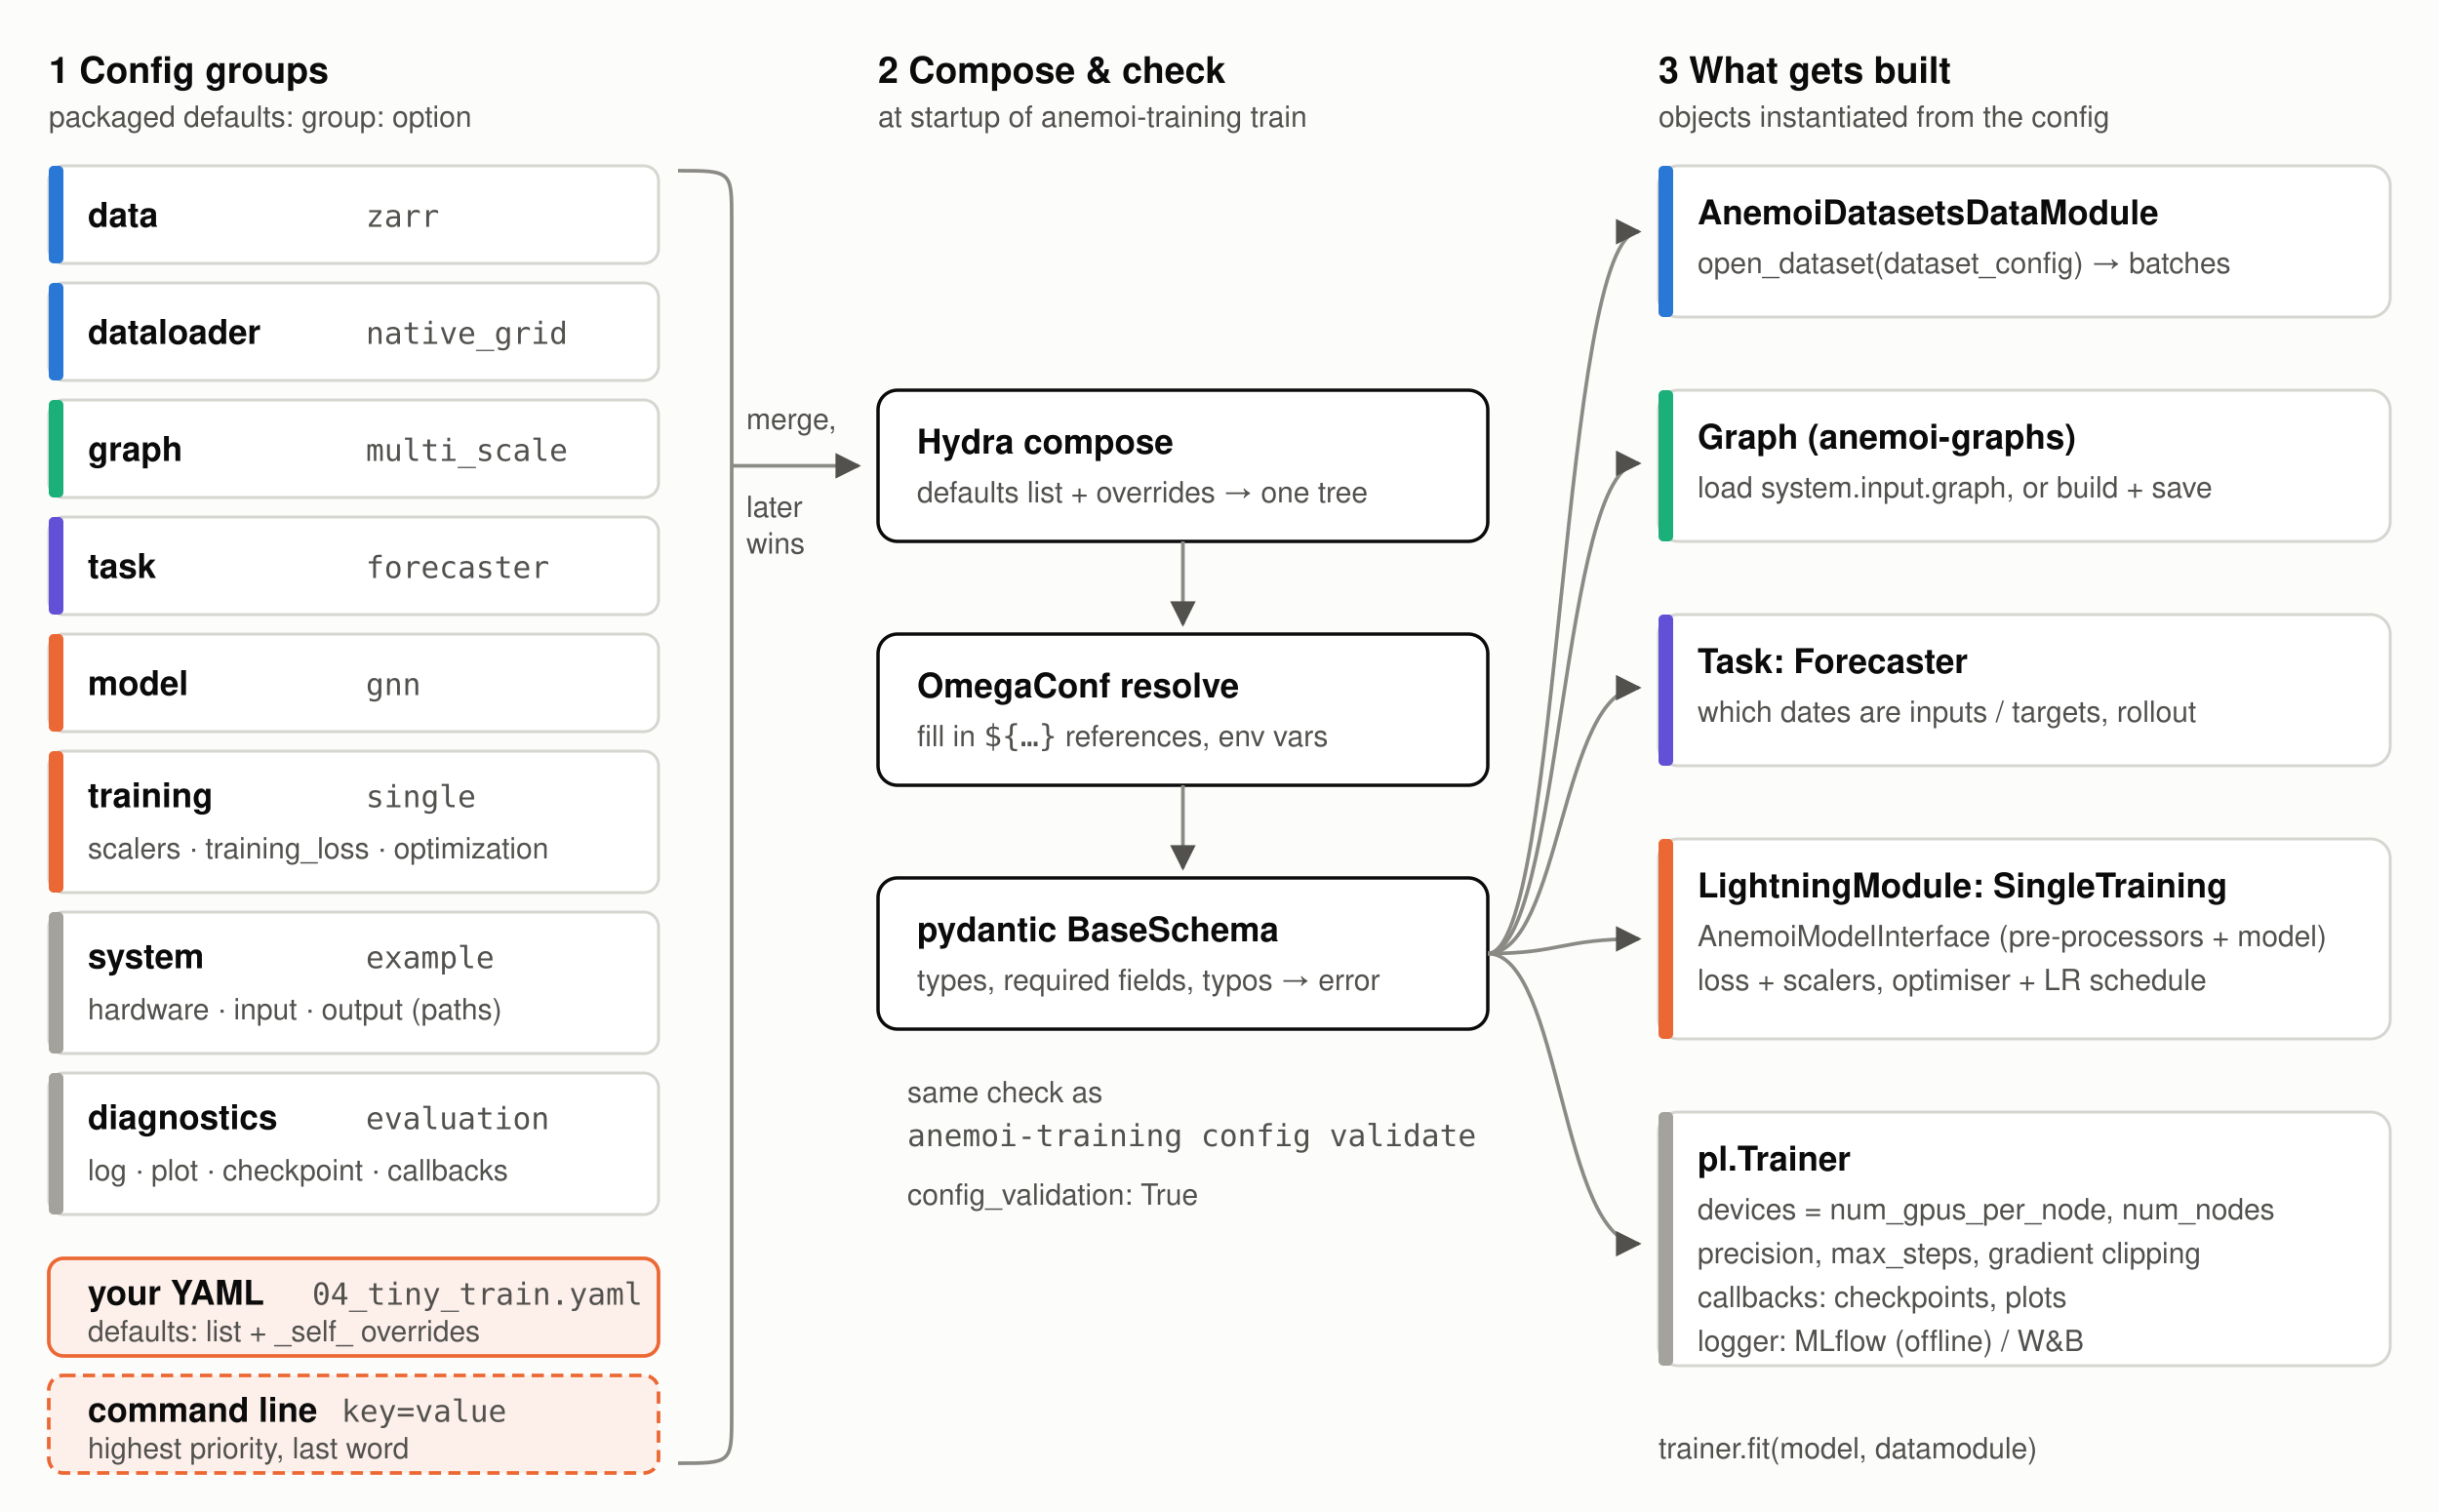
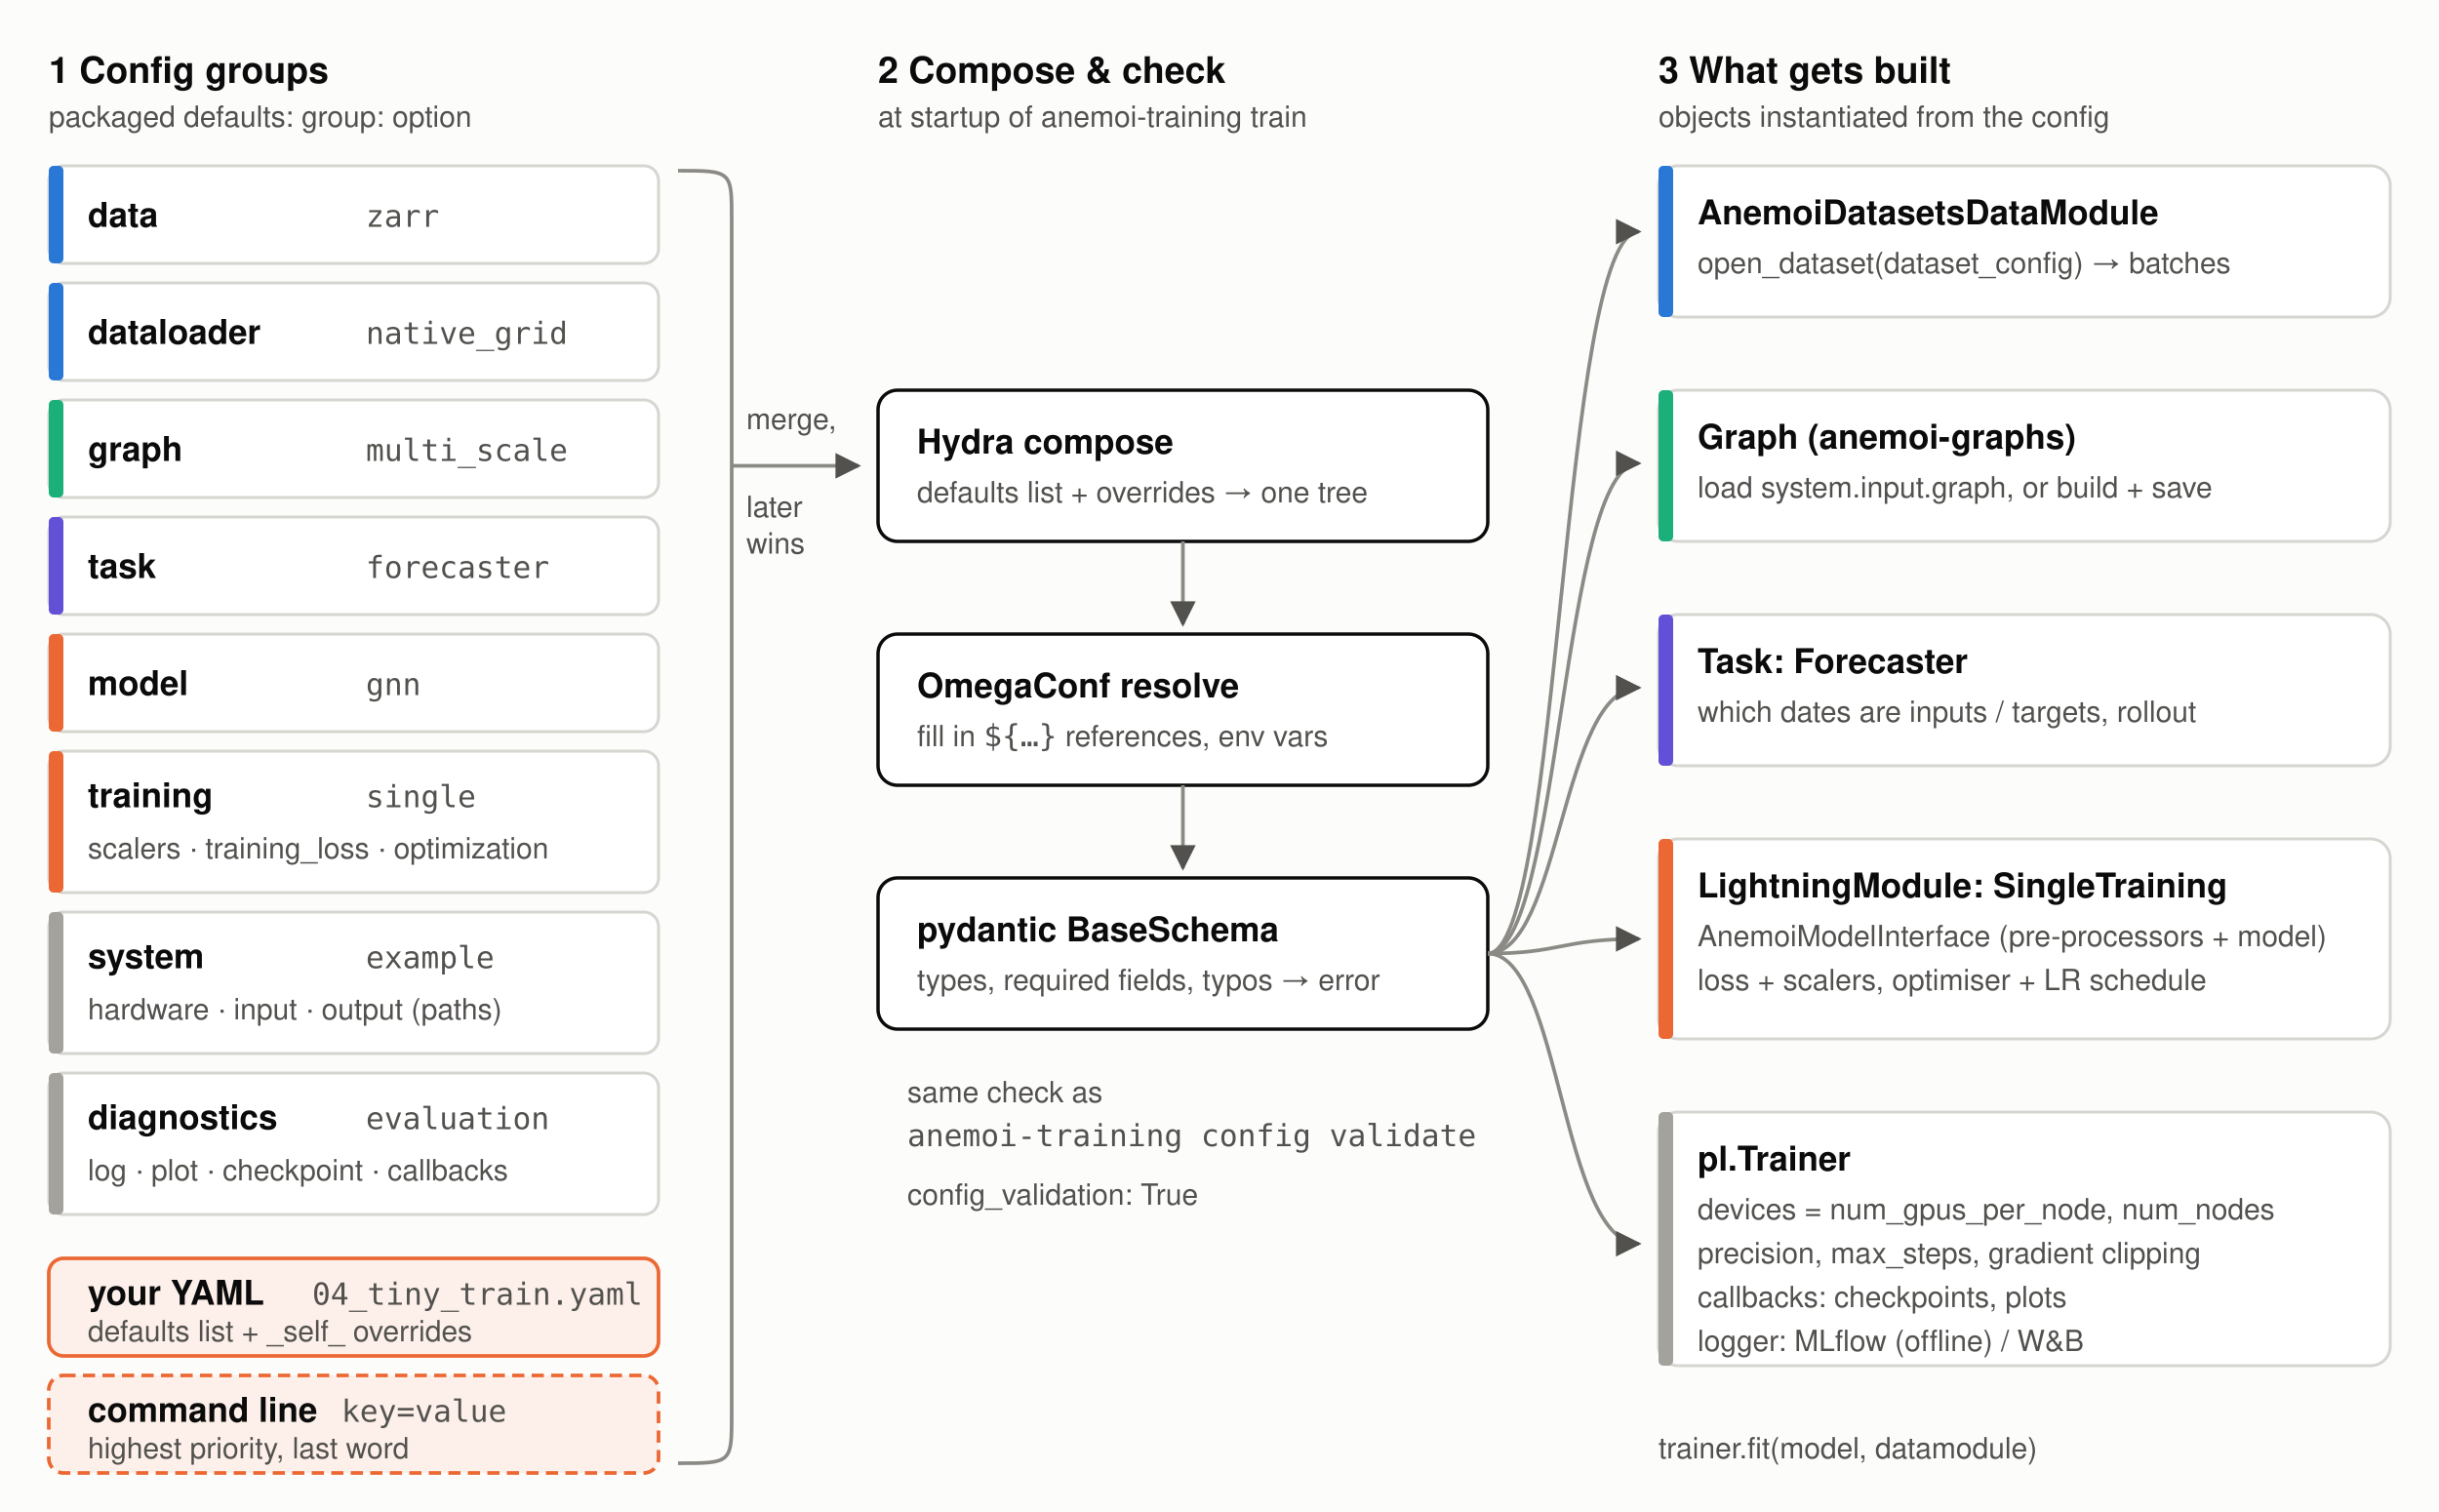
<svg xmlns="http://www.w3.org/2000/svg" viewBox="0 0 1000 620" width="1000" height="620" font-family="Helvetica, Arial, sans-serif" role="img" aria-labelledby="t d">
  <defs>
    <marker id="arr" viewBox="0 0 10 10" refX="9" refY="5" markerWidth="7" markerHeight="7" orient="auto-start-reverse">
      <path d="M0,0 L10,5 L0,10 z" fill="#52514e" />
    </marker>
    <style>
      .h   { font-size: 15px; font-weight: 700; fill: #0b0b0b; }
      .sub { font-size: 12px; fill: #52514e; }
      .g   { font-size: 14px; font-weight: 700; fill: #0b0b0b; }
      .o   { font-size: 12.5px; fill: #52514e; font-family: Menlo, Consolas, "DejaVu Sans Mono", monospace; }
      .b   { font-size: 14px; font-weight: 700; fill: #0b0b0b; }
      .s   { font-size: 12px; fill: #52514e; }
      .box { fill: #ffffff; stroke: #d6d5d0; stroke-width: 1.2; }
      .ln  { stroke: #8b8a85; stroke-width: 1.5; fill: none; }
    </style>
  </defs>
  <rect width="1000" height="620" fill="#fcfcfb" />
  <text x="20" y="34" class="h">1  Config groups</text>
  <text x="20" y="52" class="sub">packaged defaults: group: option</text>
  <text x="360" y="34" class="h">2  Compose &amp; check</text>
  <text x="360" y="52" class="sub">at startup of anemoi-training train</text>
  <text x="680" y="34" class="h">3  What gets built</text>
  <text x="680" y="52" class="sub">objects instantiated from the config</text>
  <g>
    <rect x="20" y="68" width="250" height="40" rx="6" class="box" />
    <rect x="20" y="68" width="6" height="40" rx="2" fill="#2a78d6" />
    <text x="36" y="93" class="g">data</text>
    <text x="150" y="93" class="o">zarr</text>
    <rect x="20" y="116" width="250" height="40" rx="6" class="box" />
    <rect x="20" y="116" width="6" height="40" rx="2" fill="#2a78d6" />
    <text x="36" y="141" class="g">dataloader</text>
    <text x="150" y="141" class="o">native_grid</text>
    <rect x="20" y="164" width="250" height="40" rx="6" class="box" />
    <rect x="20" y="164" width="6" height="40" rx="2" fill="#1baf7a" />
    <text x="36" y="189" class="g">graph</text>
    <text x="150" y="189" class="o">multi_scale</text>
    <rect x="20" y="212" width="250" height="40" rx="6" class="box" />
    <rect x="20" y="212" width="6" height="40" rx="2" fill="#6250d6" />
    <text x="36" y="237" class="g">task</text>
    <text x="150" y="237" class="o">forecaster</text>
    <rect x="20" y="260" width="250" height="40" rx="6" class="box" />
    <rect x="20" y="260" width="6" height="40" rx="2" fill="#eb6834" />
    <text x="36" y="285" class="g">model</text>
    <text x="150" y="285" class="o">gnn</text>
    <rect x="20" y="308" width="250" height="58" rx="6" class="box" />
    <rect x="20" y="308" width="6" height="58" rx="2" fill="#eb6834" />
    <text x="36" y="331" class="g">training</text>
    <text x="150" y="331" class="o">single</text>
    <text x="36" y="352" class="s">scalers · training_loss · optimization</text>
    <rect x="20" y="374" width="250" height="58" rx="6" class="box" />
    <rect x="20" y="374" width="6" height="58" rx="2" fill="#a3a29c" />
    <text x="36" y="397" class="g">system</text>
    <text x="150" y="397" class="o">example</text>
    <text x="36" y="418" class="s">hardware · input · output (paths)</text>
    <rect x="20" y="440" width="250" height="58" rx="6" class="box" />
    <rect x="20" y="440" width="6" height="58" rx="2" fill="#a3a29c" />
    <text x="36" y="463" class="g">diagnostics</text>
    <text x="150" y="463" class="o">evaluation</text>
    <text x="36" y="484" class="s">log · plot · checkpoint · callbacks</text>
  </g>
  <rect x="20" y="516" width="250" height="40" rx="6" fill="#fdf0ea" stroke="#eb6834" stroke-width="1.5" />
  <text x="36" y="535" class="g">your YAML</text>
  <text x="128" y="535" class="o">04_tiny_train.yaml</text>
-   <text x="36" y="550" class="s">defaults: list + _self_ overrides</text>
+   <text x="36" y="550" class="s">defaults list + _self_ overrides</text>
  <rect x="20" y="564" width="250" height="40" rx="6" fill="#fdf0ea" stroke="#eb6834" stroke-width="1.5" stroke-dasharray="5 3" />
  <text x="36" y="583" class="g">command line</text>
  <text x="140" y="583" class="o">key=value</text>
  <text x="36" y="598" class="s">highest priority, last word</text>
  <path d="M278,70 C300,70 300,70 300,90 L300,580 C300,600 300,600 278,600" class="ln" />
  <path d="M300,191 L352,191" class="ln" marker-end="url(#arr)" />
  <text x="306" y="176" class="s">merge,</text>
  <text x="306" y="212" class="s">later</text>
  <text x="306" y="227" class="s">wins</text>
  <rect x="360" y="160" width="250" height="62" rx="8" fill="#ffffff" stroke="#0b0b0b" stroke-width="1.4" />
  <text x="376" y="186" class="b">Hydra compose</text>
  <text x="376" y="206" class="s">defaults list + overrides → one tree</text>
  <path d="M485,222 L485,256" class="ln" marker-end="url(#arr)" />
  <rect x="360" y="260" width="250" height="62" rx="8" fill="#ffffff" stroke="#0b0b0b" stroke-width="1.4" />
  <text x="376" y="286" class="b">OmegaConf resolve</text>
  <text x="376" y="306" class="s">fill in <tspan class="o">${…}</tspan> references, env vars</text>
  <path d="M485,322 L485,356" class="ln" marker-end="url(#arr)" />
  <rect x="360" y="360" width="250" height="62" rx="8" fill="#ffffff" stroke="#0b0b0b" stroke-width="1.4" />
  <text x="376" y="386" class="b">pydantic BaseSchema</text>
  <text x="376" y="406" class="s">types, required fields, typos → error</text>
  <text x="372" y="452" class="s">same check as</text>
  <text x="372" y="470" class="o">anemoi-training config validate</text>
  <text x="372" y="494" class="s">config_validation: True</text>
  <path d="M610,391 C640,391 640,95 672,95" class="ln" marker-end="url(#arr)" />
  <path d="M610,391 C640,391 640,190 672,190" class="ln" marker-end="url(#arr)" />
  <path d="M610,391 C640,391 640,282 672,282" class="ln" marker-end="url(#arr)" />
  <path d="M610,391 C640,391 640,385 672,385" class="ln" marker-end="url(#arr)" />
  <path d="M610,391 C640,391 640,510 672,510" class="ln" marker-end="url(#arr)" />
  <rect x="680" y="68" width="300" height="62" rx="8" class="box" />
  <rect x="680" y="68" width="6" height="62" rx="2" fill="#2a78d6" />
  <text x="696" y="92" class="b">AnemoiDatasetsDataModule</text>
  <text x="696" y="112" class="s">open_dataset(dataset_config) → batches</text>
  <rect x="680" y="160" width="300" height="62" rx="8" class="box" />
  <rect x="680" y="160" width="6" height="62" rx="2" fill="#1baf7a" />
  <text x="696" y="184" class="b">Graph (anemoi-graphs)</text>
  <text x="696" y="204" class="s">load system.input.graph, or build + save</text>
  <rect x="680" y="252" width="300" height="62" rx="8" class="box" />
  <rect x="680" y="252" width="6" height="62" rx="2" fill="#6250d6" />
  <text x="696" y="276" class="b">Task: Forecaster</text>
  <text x="696" y="296" class="s">which dates are inputs / targets, rollout</text>
  <rect x="680" y="344" width="300" height="82" rx="8" class="box" />
  <rect x="680" y="344" width="6" height="82" rx="2" fill="#eb6834" />
  <text x="696" y="368" class="b">LightningModule: SingleTraining</text>
  <text x="696" y="388" class="s">AnemoiModelInterface (pre-processors + model)</text>
  <text x="696" y="406" class="s">loss + scalers, optimiser + LR schedule</text>
  <rect x="680" y="456" width="300" height="104" rx="8" class="box" />
  <rect x="680" y="456" width="6" height="104" rx="2" fill="#a3a29c" />
  <text x="696" y="480" class="b">pl.Trainer</text>
  <text x="696" y="500" class="s">devices = num_gpus_per_node, num_nodes</text>
  <text x="696" y="518" class="s">precision, max_steps, gradient clipping</text>
  <text x="696" y="536" class="s">callbacks: checkpoints, plots</text>
  <text x="696" y="554" class="s">logger: MLflow (offline) / W&amp;B</text>
  <text x="680" y="598" class="s">trainer.fit(model, datamodule)</text>
</svg>
